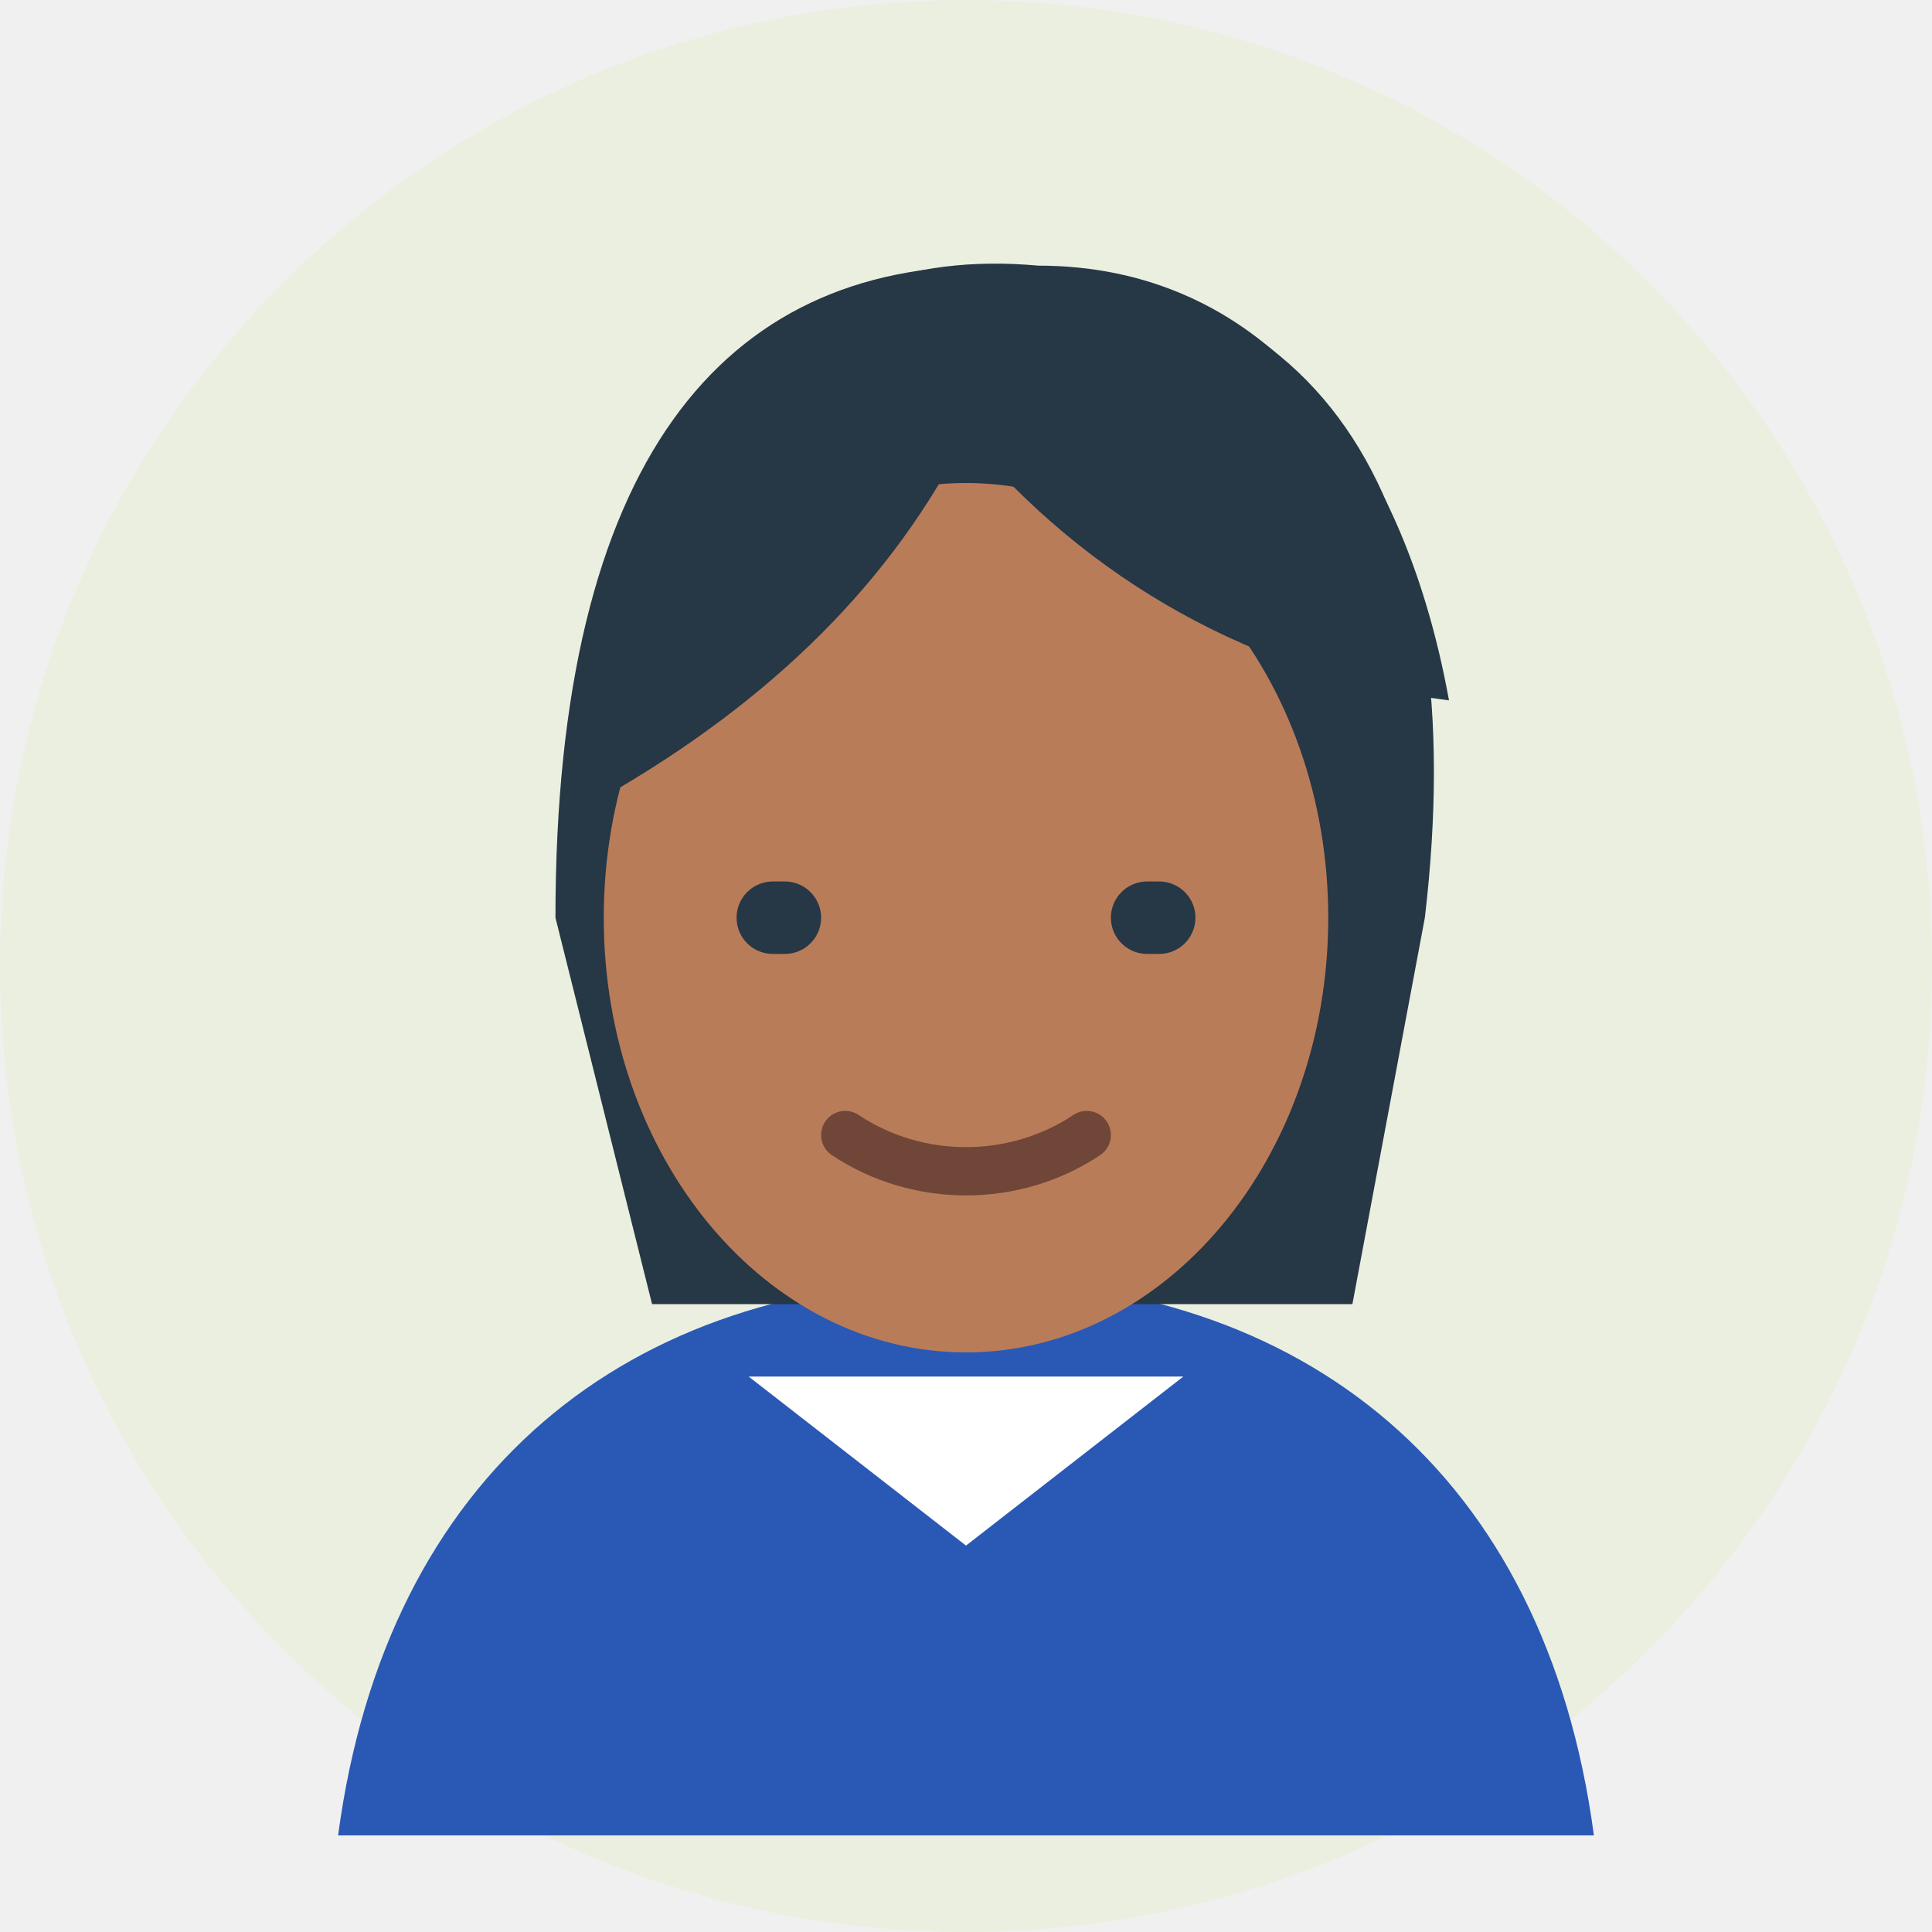
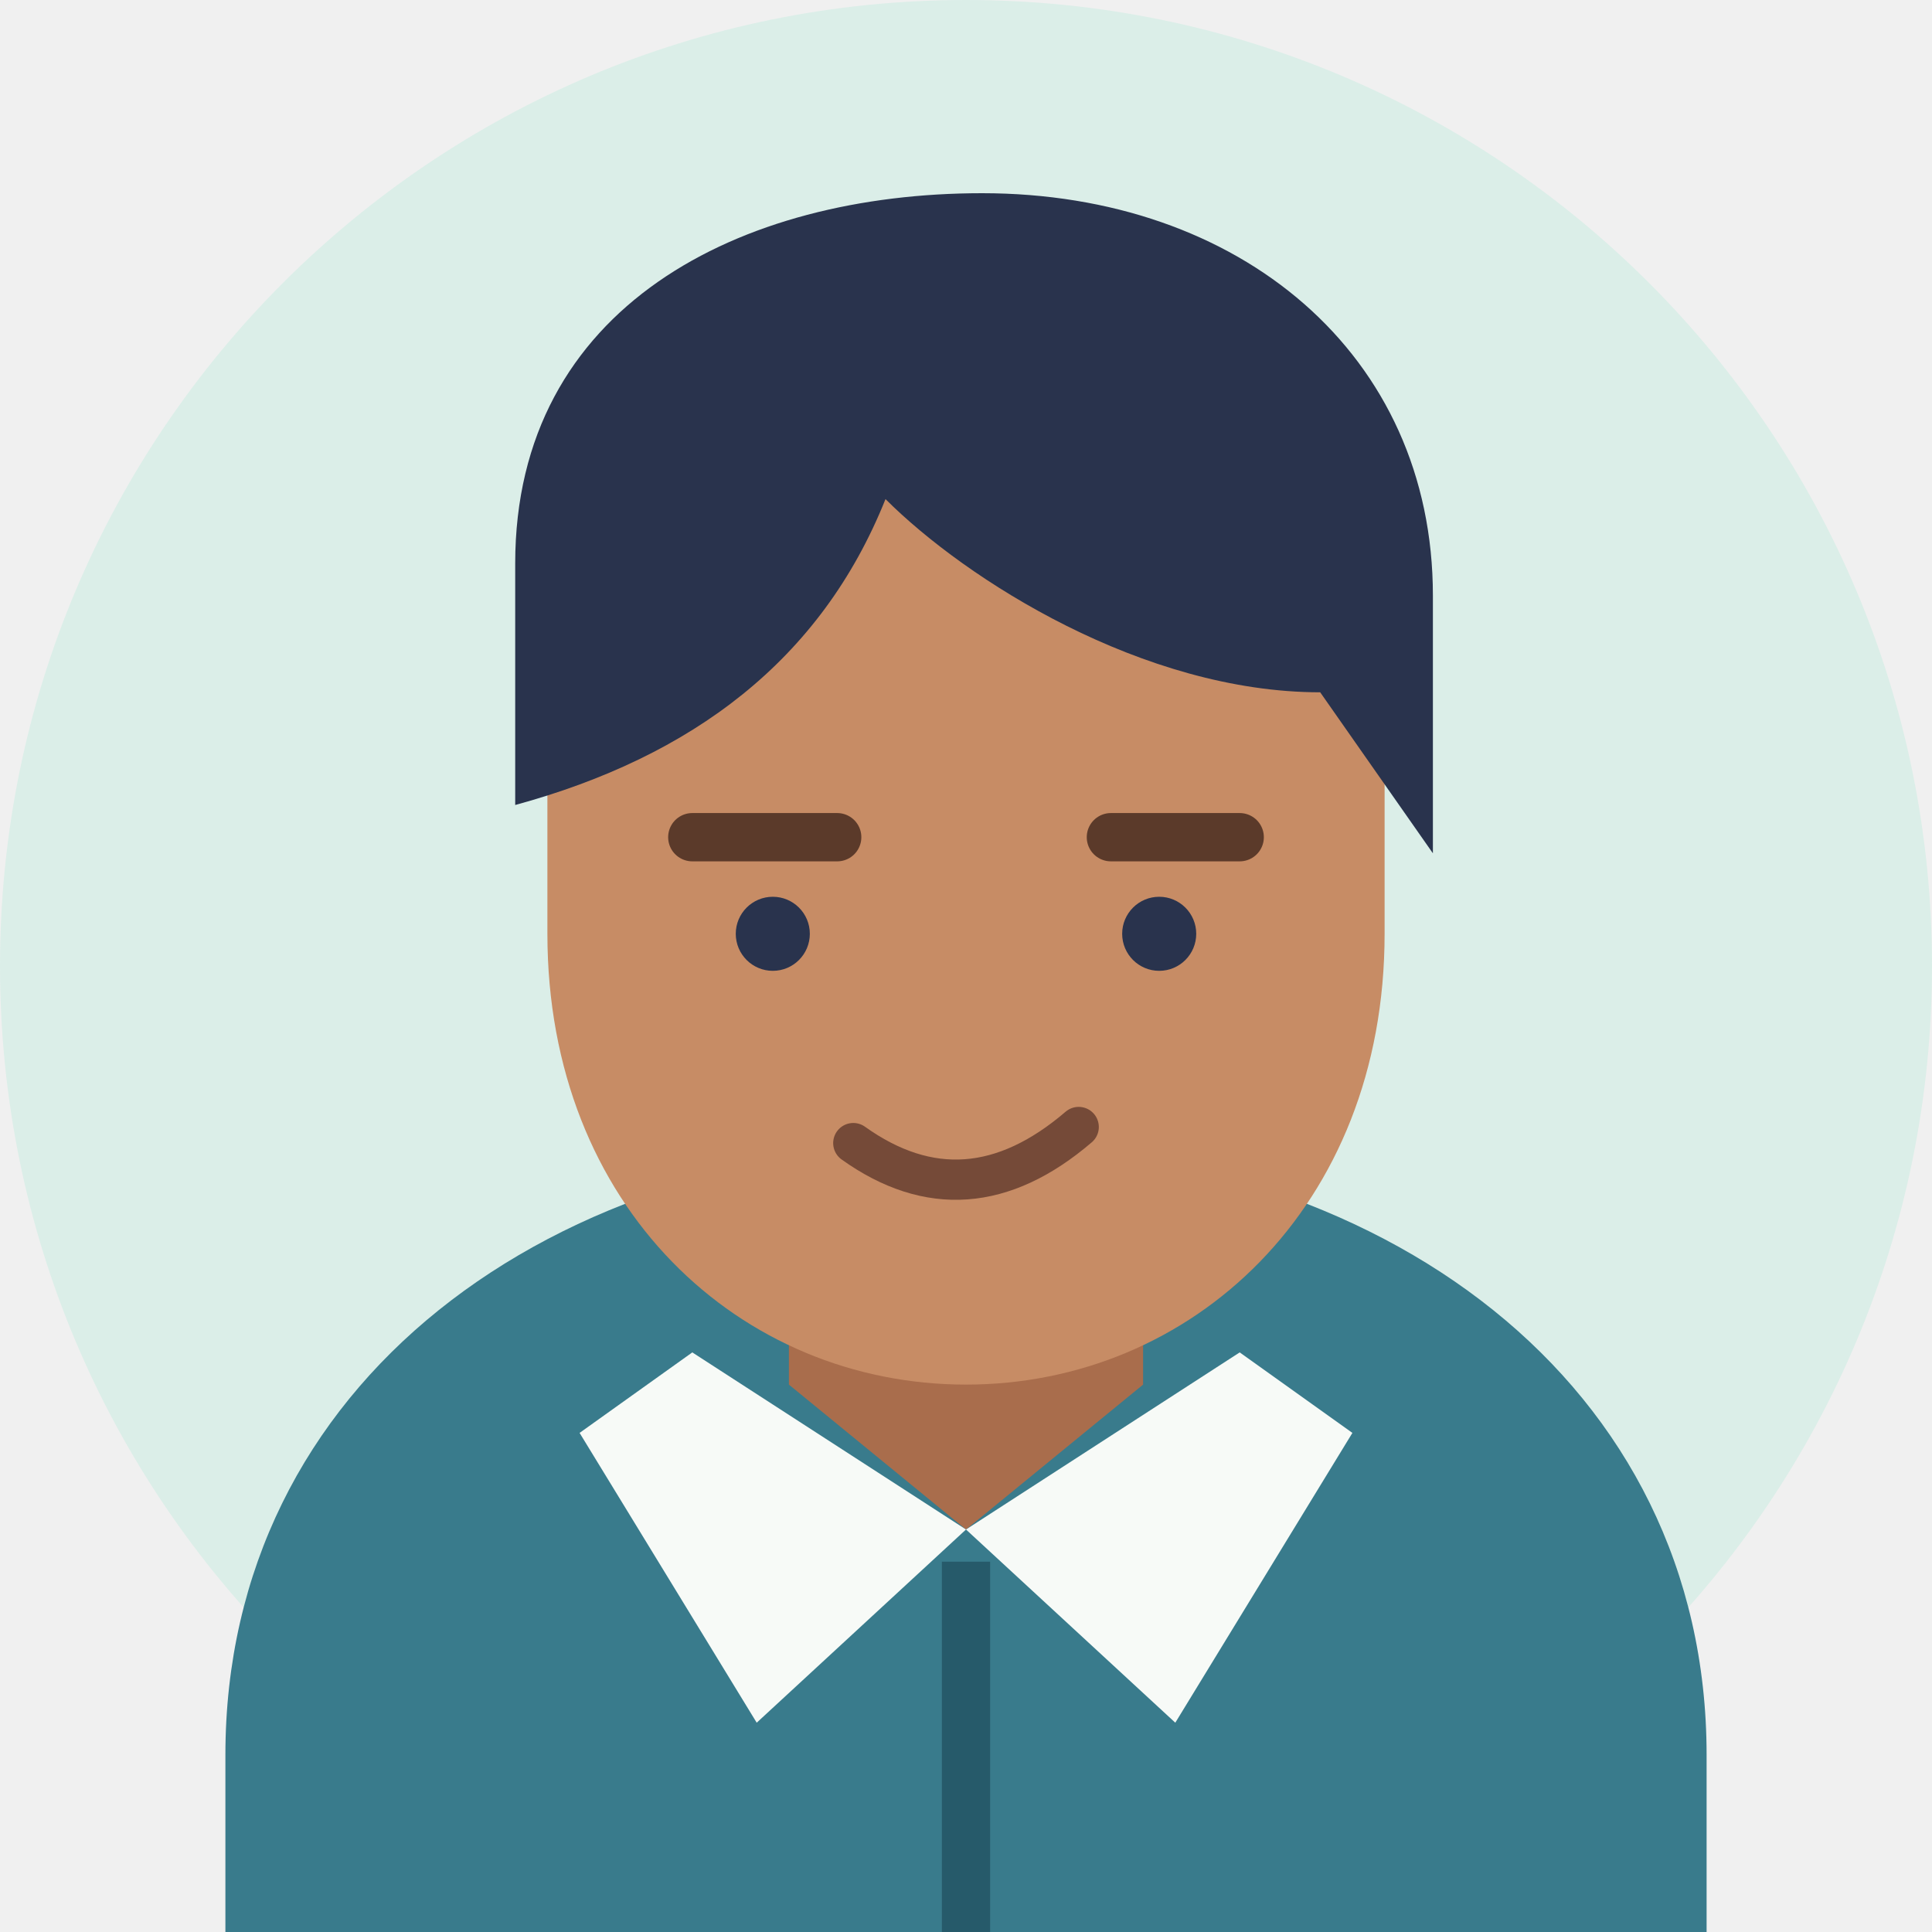
- <svg xmlns="http://www.w3.org/2000/svg" viewBox="0 0 80 80">
-   <rect width="80" height="80" rx="40" fill="#EBEFE0" />
-   <path d="M14 76c2-15 12-23 26-23s24 8 26 23" fill="#2A58B5" />
-   <path d="M23 38c0-19 7-27 18-27 14 0 20 10 18 27l-3 16H27z" fill="#263746" />
-   <ellipse cx="40" cy="38" rx="15" ry="18" fill="#B97C59" />
-   <path d="M25 33c1-15 7-23 18-22 9 0 15 7 17 18-8-1-15-5-20-11-3 6-8 11-15 15" fill="#263746" />
-   <path d="M32 38h.5M47.5 38h.5" stroke="#263746" stroke-width="3" stroke-linecap="round" />
-   <path d="M35 47c3 2 7 2 10 0" fill="none" stroke="#704638" stroke-width="2" stroke-linecap="round" />
-   <path d="m31 57 9 7 9-7" fill="#fff" />
+ <svg xmlns="http://www.w3.org/2000/svg" viewBox="0 0 120 120">
+   <circle cx="60" cy="60" r="60" fill="#DBEEE8" />
+   <path d="M14 120v-11c0-23 20-38 46-38s46 15 46 38v11" fill="#397B8C" />
+   <path d="M49 72v14l11 9 11-9V72" fill="#A96D4C" />
+   <path d="M34 43c0-18 10-27 26-27s26 10 26 27v15c0 17-12 28-26 28S34 75 34 58z" fill="#C78C65" />
+   <path d="M32 50V35c0-16 14-23 29-23 16 0 28 10 28 25v16l-7-10c-11 0-22-7-27-12-4 10-12 16-23 19z" fill="#29334D" />
+   <path d="M43 52h9m17 0h8" stroke="#5B3A2A" stroke-width="3" stroke-linecap="round" />
+   <circle cx="48" cy="58" r="2.3" fill="#29334D" />
+   <circle cx="72" cy="58" r="2.3" fill="#29334D" />
+   <path d="M53 71q7 5 14-1" fill="none" stroke="#754A38" stroke-width="2.5" stroke-linecap="round" />
+   <path d="m43 84 17 11-13 12-11-18m41-5L60 95l13 12 11-18" fill="#F7FAF7" />
+   <path d="M60 97v23" stroke="#265A6A" stroke-width="3" />
</svg>
